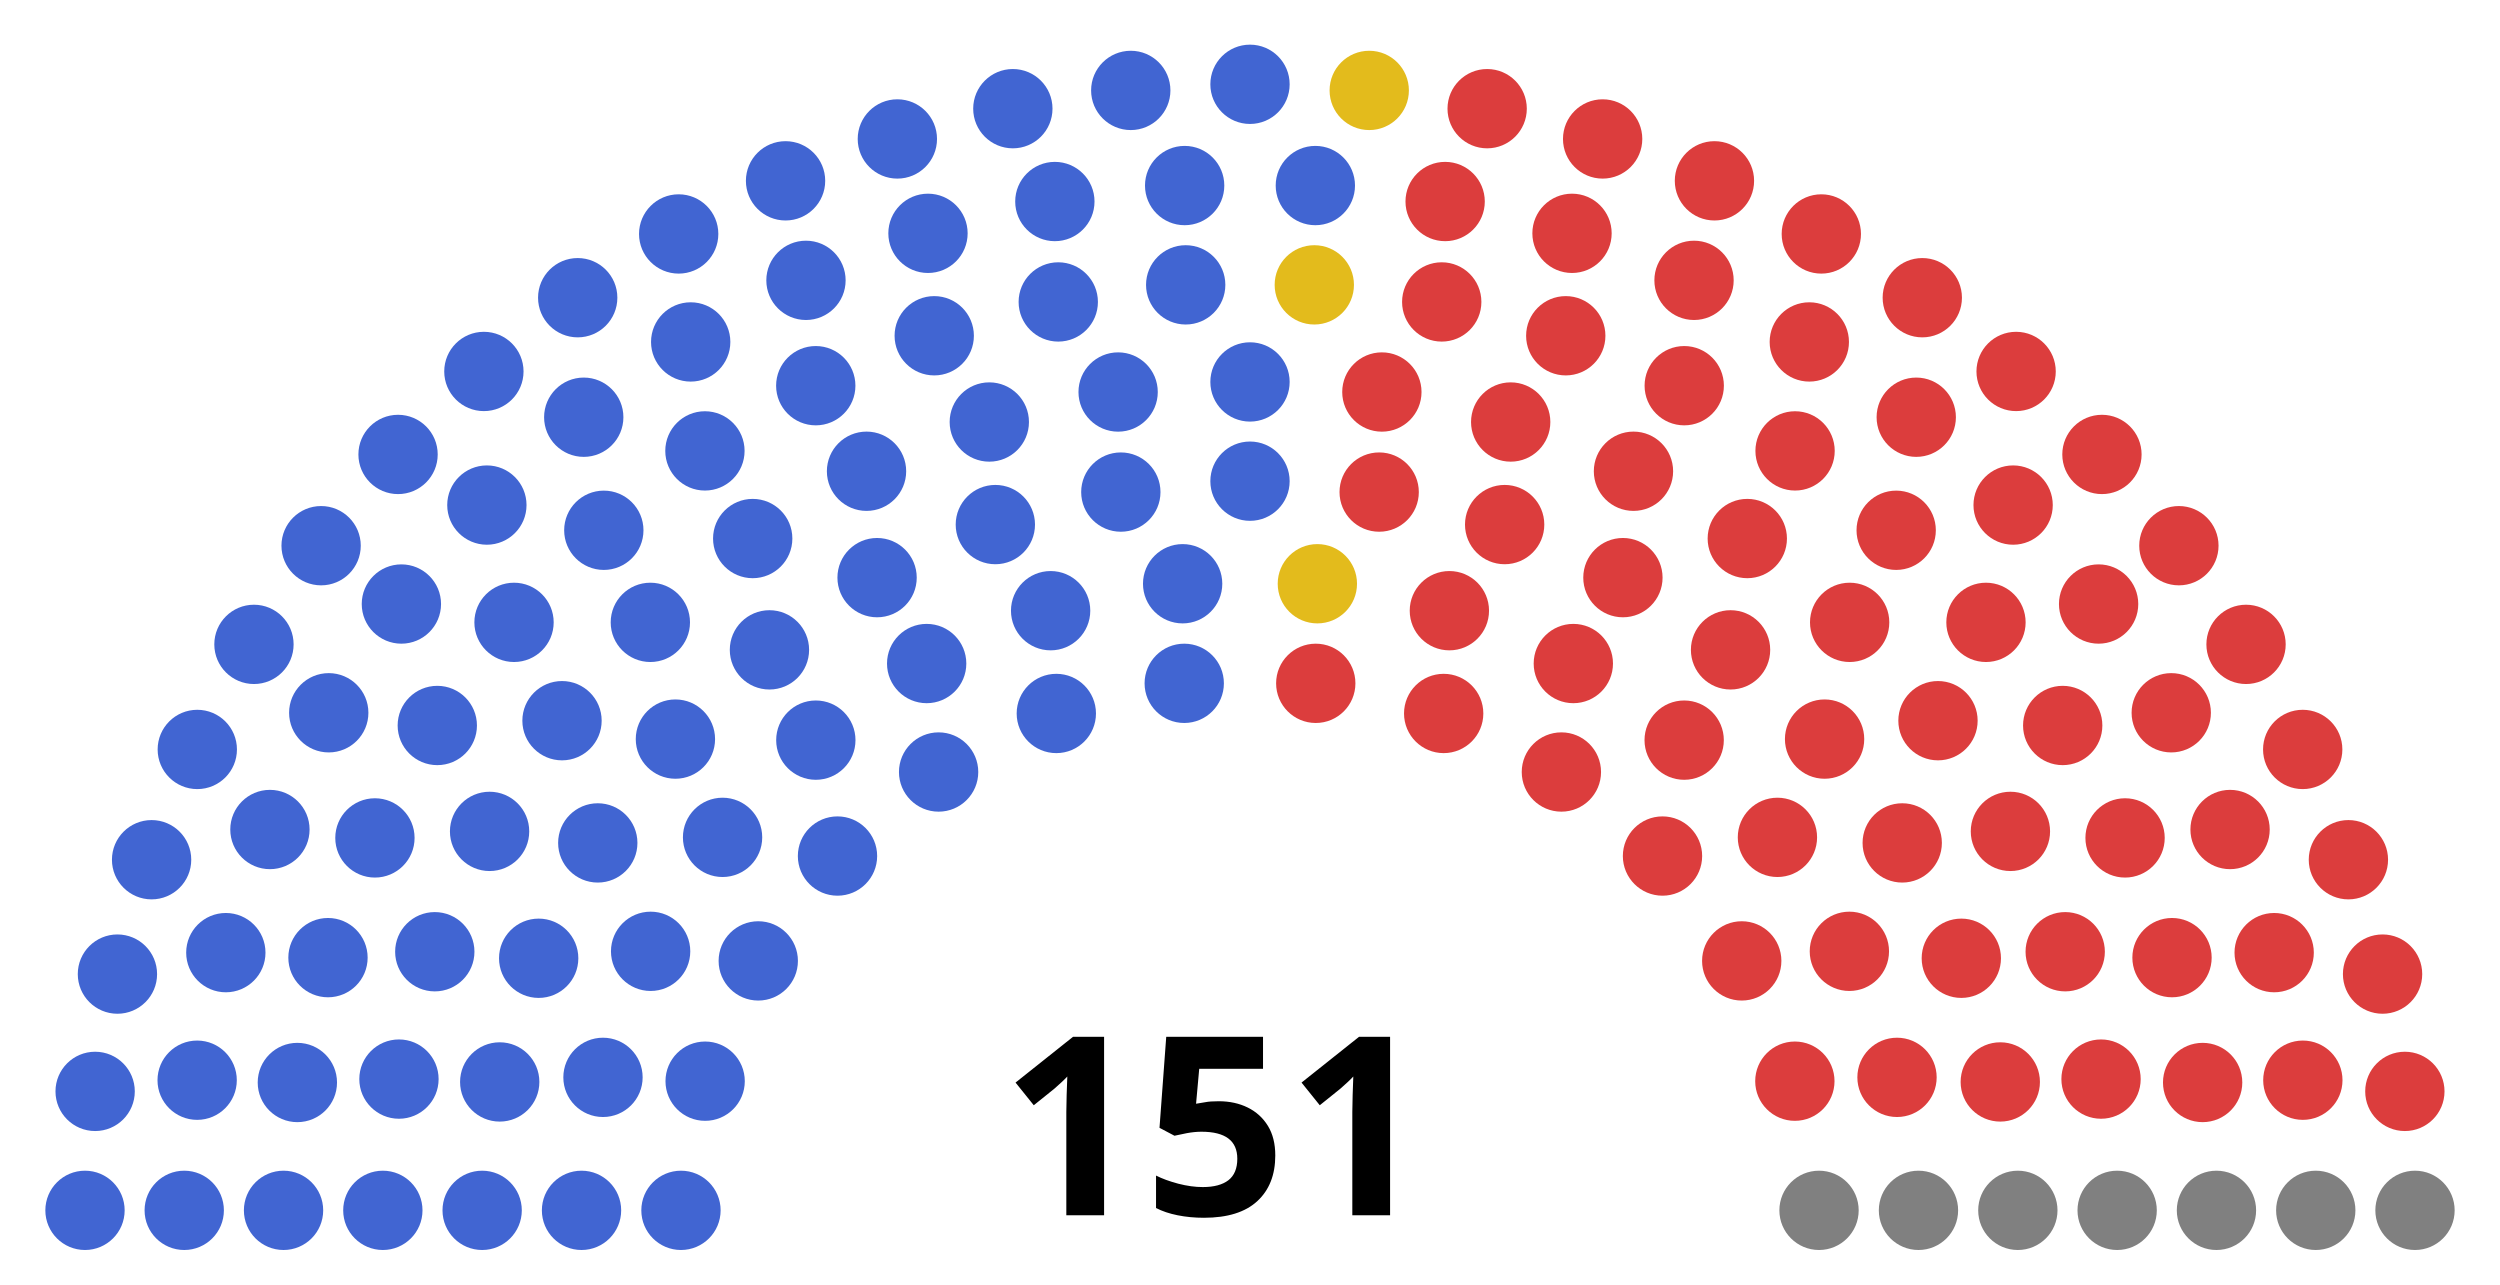
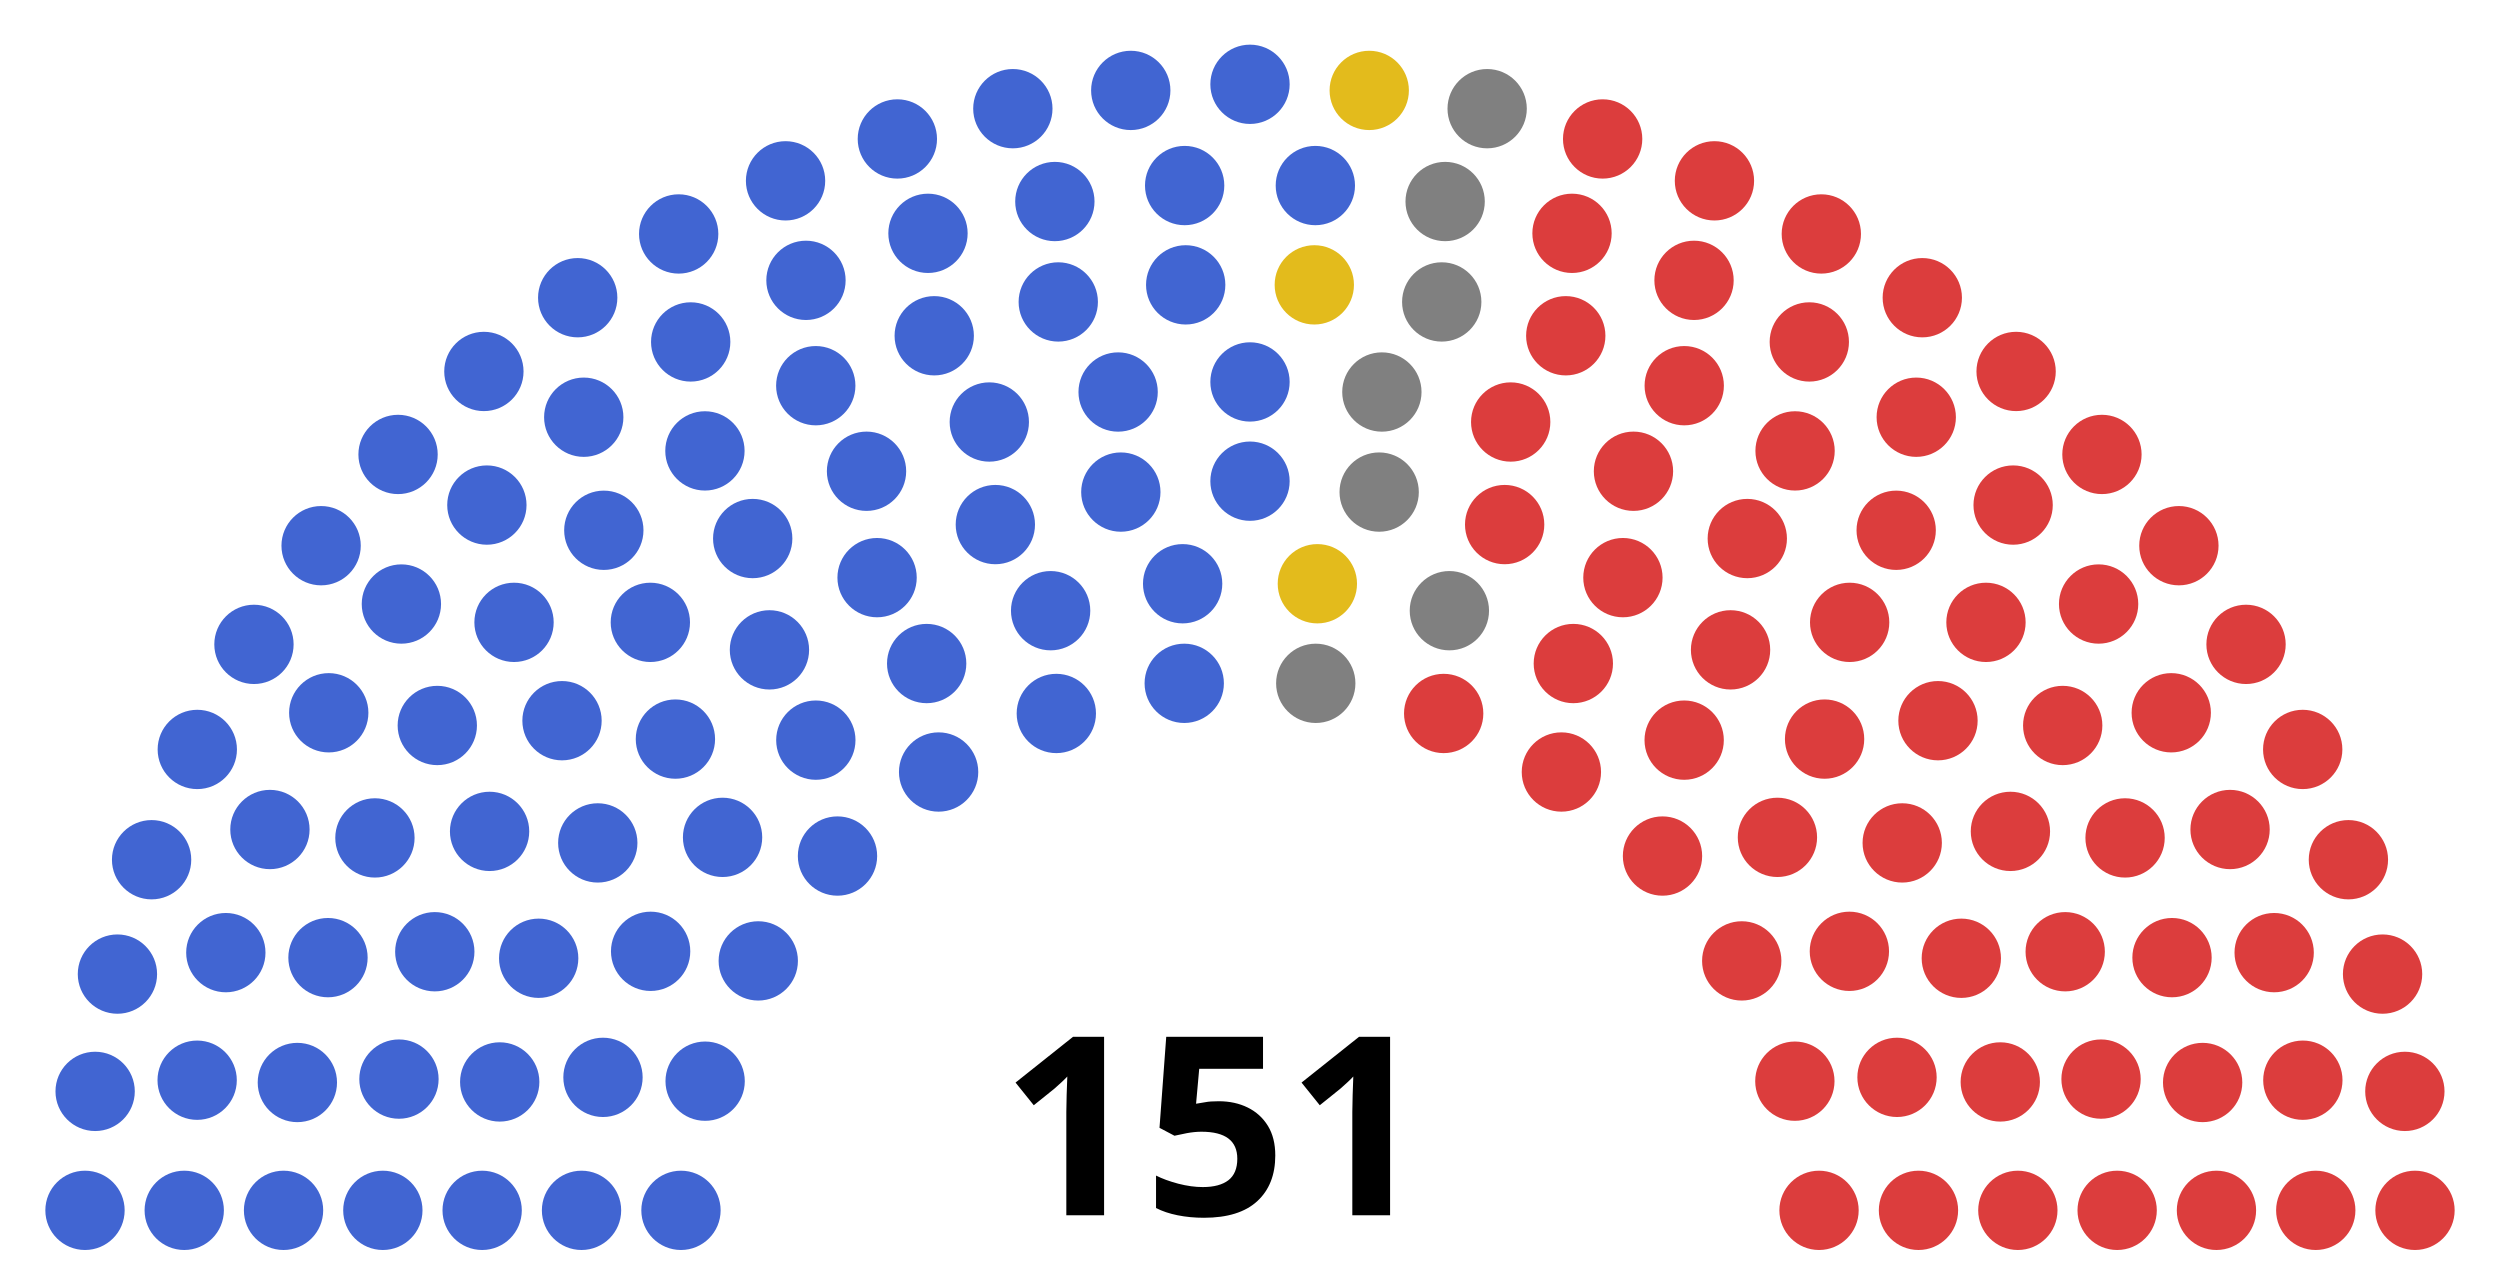
<svg xmlns="http://www.w3.org/2000/svg" version="1.1" width="360" height="185">
  <g>
    <text x="175" y="175" style="font-size:36px;font-weight:bold;text-align:center;text-anchor:middle;font-family:sans-serif">
            151
        </text>
    <g style="fill:#4165d2; stroke-width:0.00; stroke:#000000" id="0_Democrat">
      <circle cx="12.24" cy="174.29" r="5.71" />
      <circle cx="26.53" cy="174.29" r="5.71" />
      <circle cx="40.83" cy="174.29" r="5.71" />
      <circle cx="55.13" cy="174.29" r="5.71" />
      <circle cx="69.43" cy="174.29" r="5.71" />
      <circle cx="83.74" cy="174.29" r="5.71" />
      <circle cx="98.06" cy="174.29" r="5.71" />
      <circle cx="13.70" cy="157.16" r="5.71" />
      <circle cx="28.39" cy="155.55" r="5.71" />
      <circle cx="42.82" cy="155.88" r="5.71" />
      <circle cx="57.45" cy="155.39" r="5.71" />
      <circle cx="71.96" cy="155.80" r="5.71" />
      <circle cx="16.91" cy="140.27" r="5.71" />
      <circle cx="86.83" cy="155.14" r="5.71" />
      <circle cx="32.52" cy="137.18" r="5.71" />
      <circle cx="101.54" cy="155.69" r="5.71" />
      <circle cx="47.23" cy="137.90" r="5.71" />
      <circle cx="21.83" cy="123.80" r="5.71" />
      <circle cx="62.61" cy="137.05" r="5.71" />
      <circle cx="77.57" cy="137.99" r="5.71" />
      <circle cx="38.87" cy="119.45" r="5.71" />
      <circle cx="53.99" cy="120.66" r="5.71" />
      <circle cx="28.41" cy="107.92" r="5.71" />
      <circle cx="93.69" cy="136.99" r="5.71" />
      <circle cx="70.50" cy="119.72" r="5.71" />
      <circle cx="47.34" cy="102.64" r="5.71" />
      <circle cx="109.19" cy="138.37" r="5.71" />
      <circle cx="36.57" cy="92.79" r="5.71" />
      <circle cx="86.08" cy="121.38" r="5.71" />
      <circle cx="62.97" cy="104.47" r="5.71" />
      <circle cx="46.24" cy="78.58" r="5.71" />
      <circle cx="57.80" cy="86.98" r="5.71" />
      <circle cx="80.93" cy="103.78" r="5.71" />
      <circle cx="104.05" cy="120.58" r="5.71" />
      <circle cx="74.02" cy="89.62" r="5.71" />
      <circle cx="97.26" cy="106.43" r="5.71" />
      <circle cx="57.32" cy="65.44" r="5.71" />
      <circle cx="120.60" cy="123.27" r="5.71" />
      <circle cx="70.11" cy="72.73" r="5.71" />
      <circle cx="93.65" cy="89.62" r="5.71" />
      <circle cx="86.95" cy="76.36" r="5.71" />
      <circle cx="69.68" cy="53.49" r="5.71" />
      <circle cx="117.48" cy="106.58" r="5.71" />
      <circle cx="110.80" cy="93.58" r="5.71" />
      <circle cx="84.06" cy="60.08" r="5.71" />
      <circle cx="83.19" cy="42.87" r="5.71" />
      <circle cx="108.39" cy="77.55" r="5.71" />
      <circle cx="101.51" cy="64.93" r="5.71" />
      <circle cx="135.16" cy="111.17" r="5.71" />
      <circle cx="99.46" cy="49.24" r="5.71" />
      <circle cx="97.73" cy="33.69" r="5.71" />
      <circle cx="126.30" cy="83.18" r="5.71" />
      <circle cx="133.44" cy="95.55" r="5.71" />
      <circle cx="117.47" cy="55.54" r="5.71" />
      <circle cx="124.78" cy="67.86" r="5.71" />
      <circle cx="116.06" cy="40.37" r="5.71" />
      <circle cx="113.12" cy="26.04" r="5.71" />
      <circle cx="152.11" cy="102.74" r="5.71" />
      <circle cx="143.33" cy="75.54" r="5.71" />
      <circle cx="134.53" cy="48.35" r="5.71" />
      <circle cx="129.22" cy="20.01" r="5.71" />
      <circle cx="133.63" cy="33.60" r="5.71" />
      <circle cx="142.46" cy="60.77" r="5.71" />
      <circle cx="151.29" cy="87.94" r="5.71" />
      <circle cx="145.85" cy="15.65" r="5.71" />
      <circle cx="152.39" cy="43.48" r="5.71" />
      <circle cx="151.90" cy="29.02" r="5.71" />
      <circle cx="161.40" cy="70.86" r="5.71" />
      <circle cx="161.01" cy="56.45" r="5.71" />
      <circle cx="170.53" cy="98.40" r="5.71" />
      <circle cx="162.83" cy="13.02" r="5.71" />
      <circle cx="170.30" cy="84.06" r="5.71" />
      <circle cx="170.74" cy="41.02" r="5.71" />
      <circle cx="170.59" cy="26.72" r="5.71" />
      <circle cx="180.00" cy="12.14" r="5.71" />
      <circle cx="180.00" cy="55.00" r="5.71" />
      <circle cx="180.00" cy="69.29" r="5.71" />
      <circle cx="189.41" cy="26.72" r="5.71" />
    </g>
    <g style="fill:#e3bb1c; stroke-width:0.00; stroke:#000000" id="1_Other">
      <circle cx="189.26" cy="41.02" r="5.71" />
      <circle cx="189.70" cy="84.06" r="5.71" />
      <circle cx="197.17" cy="13.02" r="5.71" />
    </g>
-     <g style="fill:#dc3d3d; stroke-width:0.00; stroke:#000000" id="2_Republican">
+     <g style="fill:#808080; stroke-width:0.00; stroke:#000000" id="2_Vacant">
      <circle cx="189.47" cy="98.40" r="5.71" />
      <circle cx="198.99" cy="56.45" r="5.71" />
      <circle cx="198.60" cy="70.86" r="5.71" />
      <circle cx="208.10" cy="29.02" r="5.71" />
      <circle cx="207.61" cy="43.48" r="5.71" />
      <circle cx="214.15" cy="15.65" r="5.71" />
      <circle cx="208.71" cy="87.94" r="5.71" />
+     </g>
+     <g style="fill:#dc3d3d; stroke-width:0.00; stroke:#000000" id="3_Republican">
      <circle cx="217.54" cy="60.77" r="5.71" />
      <circle cx="226.37" cy="33.60" r="5.71" />
      <circle cx="230.78" cy="20.01" r="5.71" />
      <circle cx="225.47" cy="48.35" r="5.71" />
      <circle cx="216.67" cy="75.54" r="5.71" />
      <circle cx="207.89" cy="102.74" r="5.71" />
      <circle cx="246.88" cy="26.04" r="5.71" />
      <circle cx="243.94" cy="40.37" r="5.71" />
      <circle cx="235.22" cy="67.86" r="5.71" />
      <circle cx="242.53" cy="55.54" r="5.71" />
      <circle cx="226.56" cy="95.55" r="5.71" />
      <circle cx="233.70" cy="83.18" r="5.71" />
      <circle cx="262.27" cy="33.69" r="5.71" />
      <circle cx="260.54" cy="49.24" r="5.71" />
      <circle cx="224.84" cy="111.17" r="5.71" />
      <circle cx="258.49" cy="64.93" r="5.71" />
      <circle cx="251.61" cy="77.55" r="5.71" />
      <circle cx="276.81" cy="42.87" r="5.71" />
      <circle cx="275.94" cy="60.08" r="5.71" />
      <circle cx="249.20" cy="93.58" r="5.71" />
      <circle cx="242.52" cy="106.58" r="5.71" />
      <circle cx="290.32" cy="53.49" r="5.71" />
      <circle cx="273.05" cy="76.36" r="5.71" />
      <circle cx="266.35" cy="89.62" r="5.71" />
      <circle cx="289.89" cy="72.73" r="5.71" />
      <circle cx="239.40" cy="123.27" r="5.71" />
      <circle cx="302.68" cy="65.44" r="5.71" />
      <circle cx="262.74" cy="106.43" r="5.71" />
      <circle cx="285.98" cy="89.62" r="5.71" />
      <circle cx="255.95" cy="120.58" r="5.71" />
      <circle cx="279.07" cy="103.78" r="5.71" />
      <circle cx="302.20" cy="86.98" r="5.71" />
      <circle cx="313.76" cy="78.58" r="5.71" />
      <circle cx="297.03" cy="104.47" r="5.71" />
      <circle cx="273.92" cy="121.38" r="5.71" />
      <circle cx="323.43" cy="92.79" r="5.71" />
      <circle cx="250.81" cy="138.37" r="5.71" />
      <circle cx="312.66" cy="102.64" r="5.71" />
      <circle cx="289.50" cy="119.72" r="5.71" />
      <circle cx="266.31" cy="136.99" r="5.71" />
      <circle cx="331.59" cy="107.92" r="5.71" />
      <circle cx="306.01" cy="120.66" r="5.71" />
      <circle cx="321.13" cy="119.45" r="5.71" />
      <circle cx="282.43" cy="137.99" r="5.71" />
      <circle cx="297.39" cy="137.05" r="5.71" />
      <circle cx="338.17" cy="123.80" r="5.71" />
      <circle cx="312.77" cy="137.90" r="5.71" />
      <circle cx="258.46" cy="155.69" r="5.71" />
      <circle cx="327.48" cy="137.18" r="5.71" />
      <circle cx="273.17" cy="155.14" r="5.71" />
      <circle cx="343.09" cy="140.27" r="5.71" />
      <circle cx="288.04" cy="155.80" r="5.71" />
      <circle cx="302.55" cy="155.39" r="5.71" />
      <circle cx="317.18" cy="155.88" r="5.71" />
      <circle cx="331.61" cy="155.55" r="5.71" />
      <circle cx="346.30" cy="157.16" r="5.71" />
-     </g>
-     <g style="fill:#808080; stroke-width:0.00; stroke:#000000" id="3_Vacant">
      <circle cx="261.94" cy="174.29" r="5.71" />
      <circle cx="276.26" cy="174.29" r="5.71" />
      <circle cx="290.57" cy="174.29" r="5.71" />
      <circle cx="304.87" cy="174.29" r="5.71" />
      <circle cx="319.17" cy="174.29" r="5.71" />
      <circle cx="333.47" cy="174.29" r="5.71" />
      <circle cx="347.76" cy="174.29" r="5.71" />
    </g>
  </g>
</svg>
